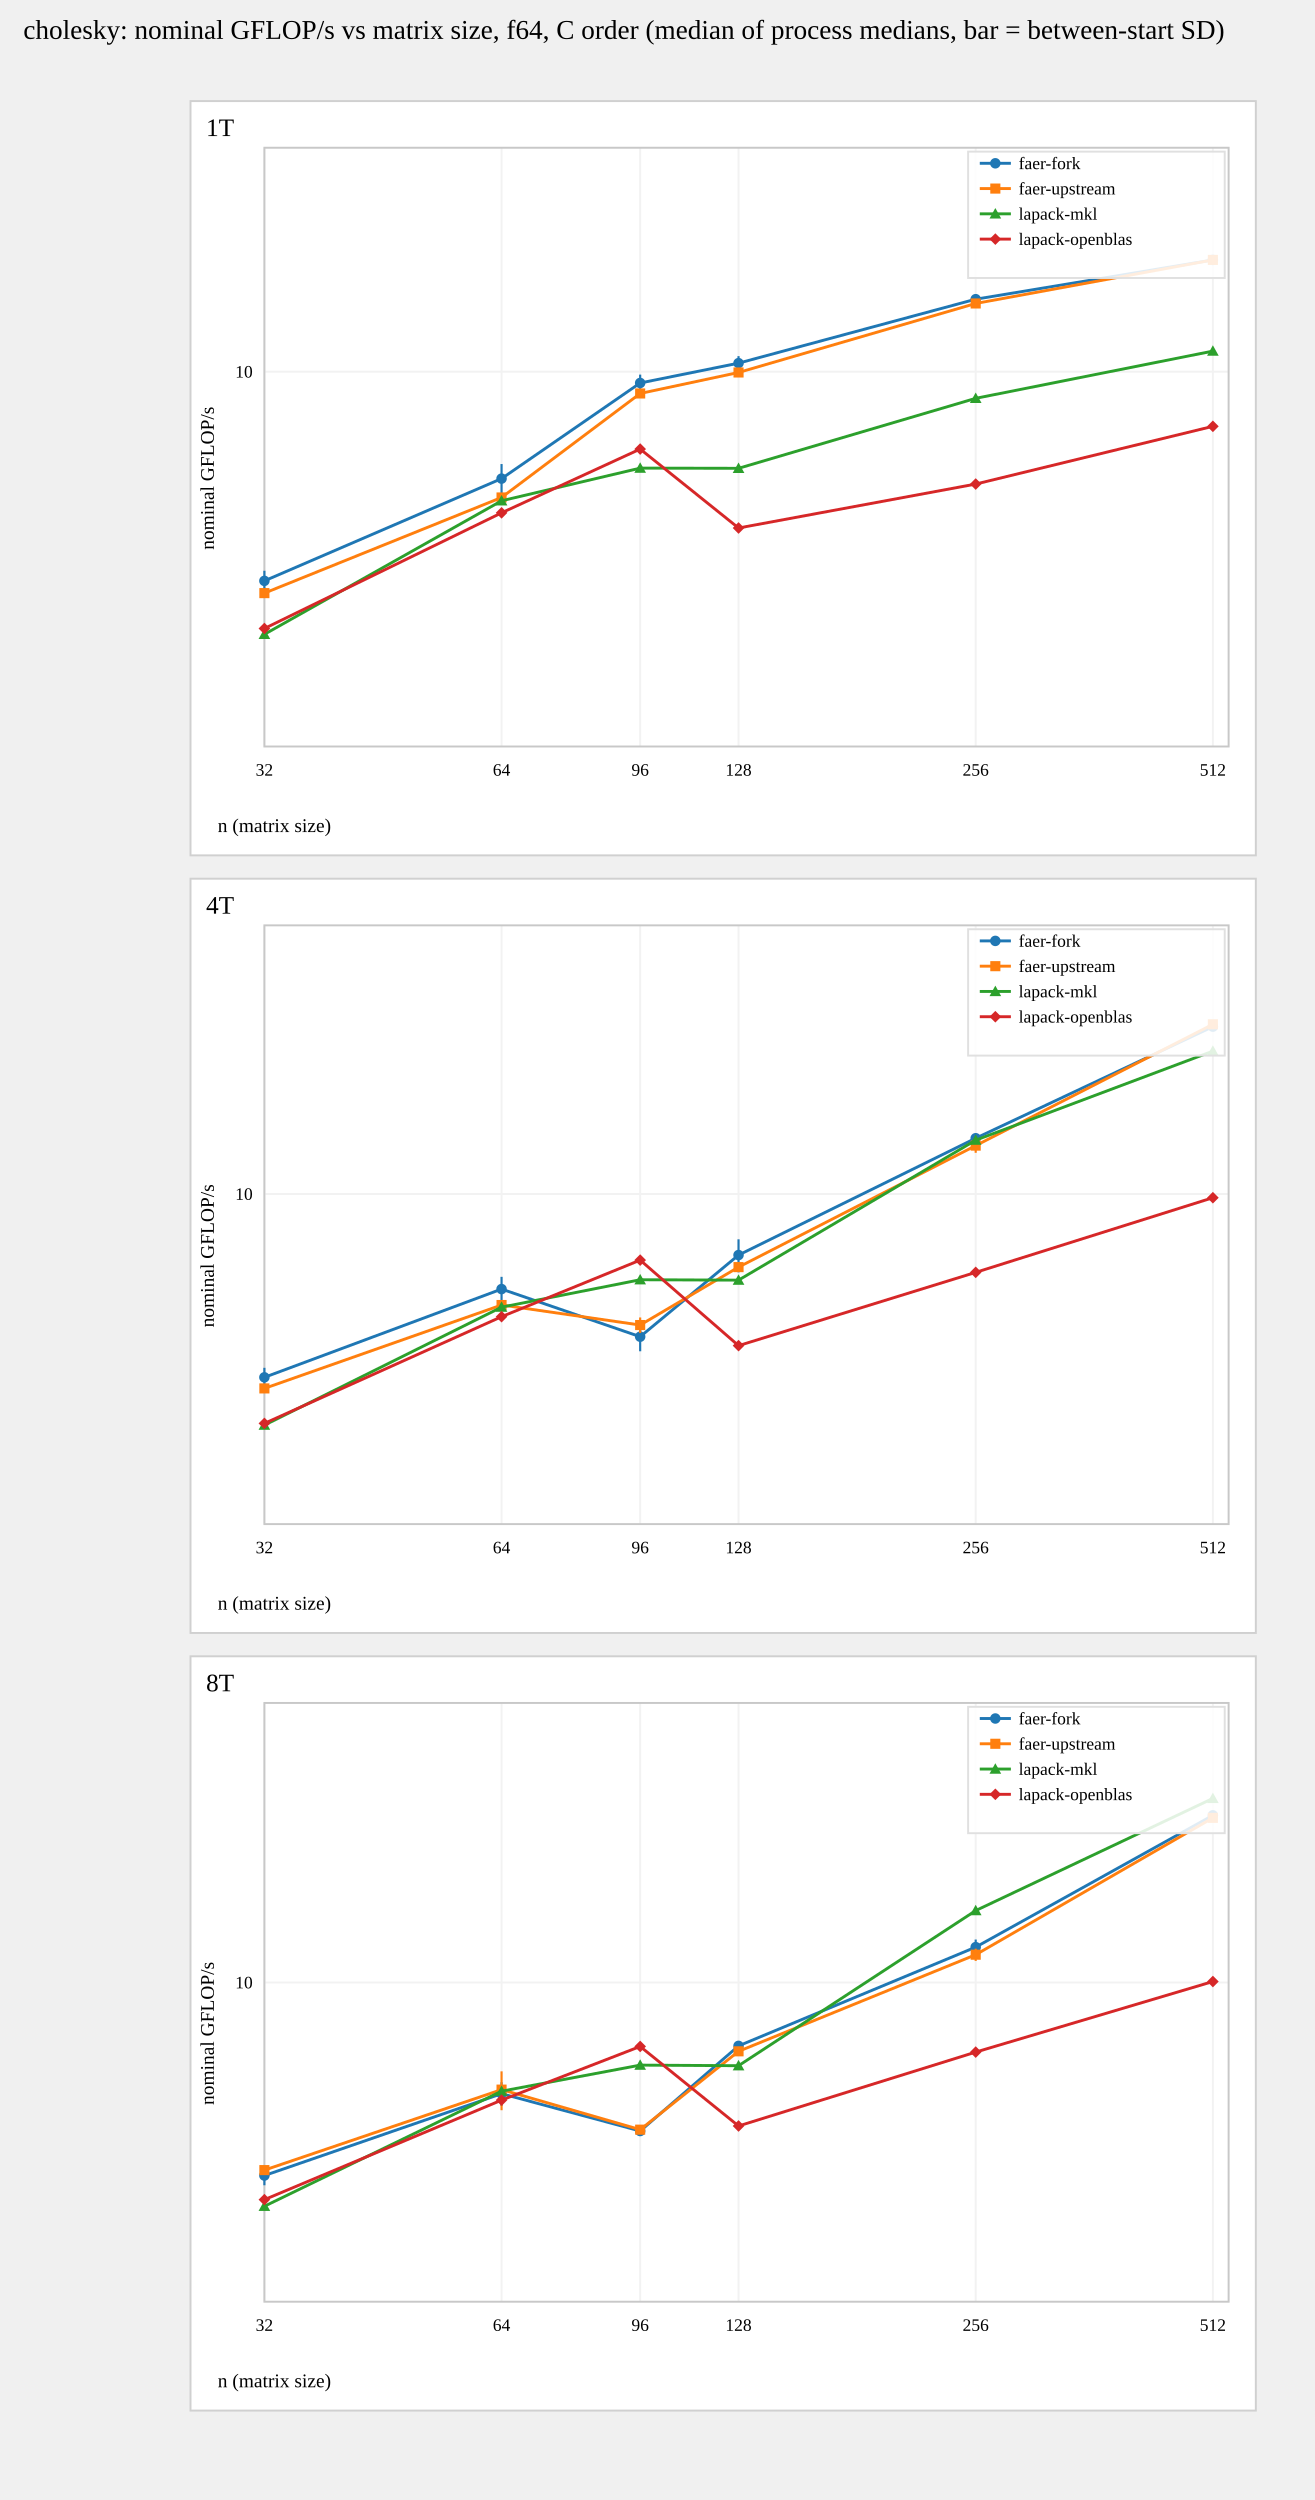
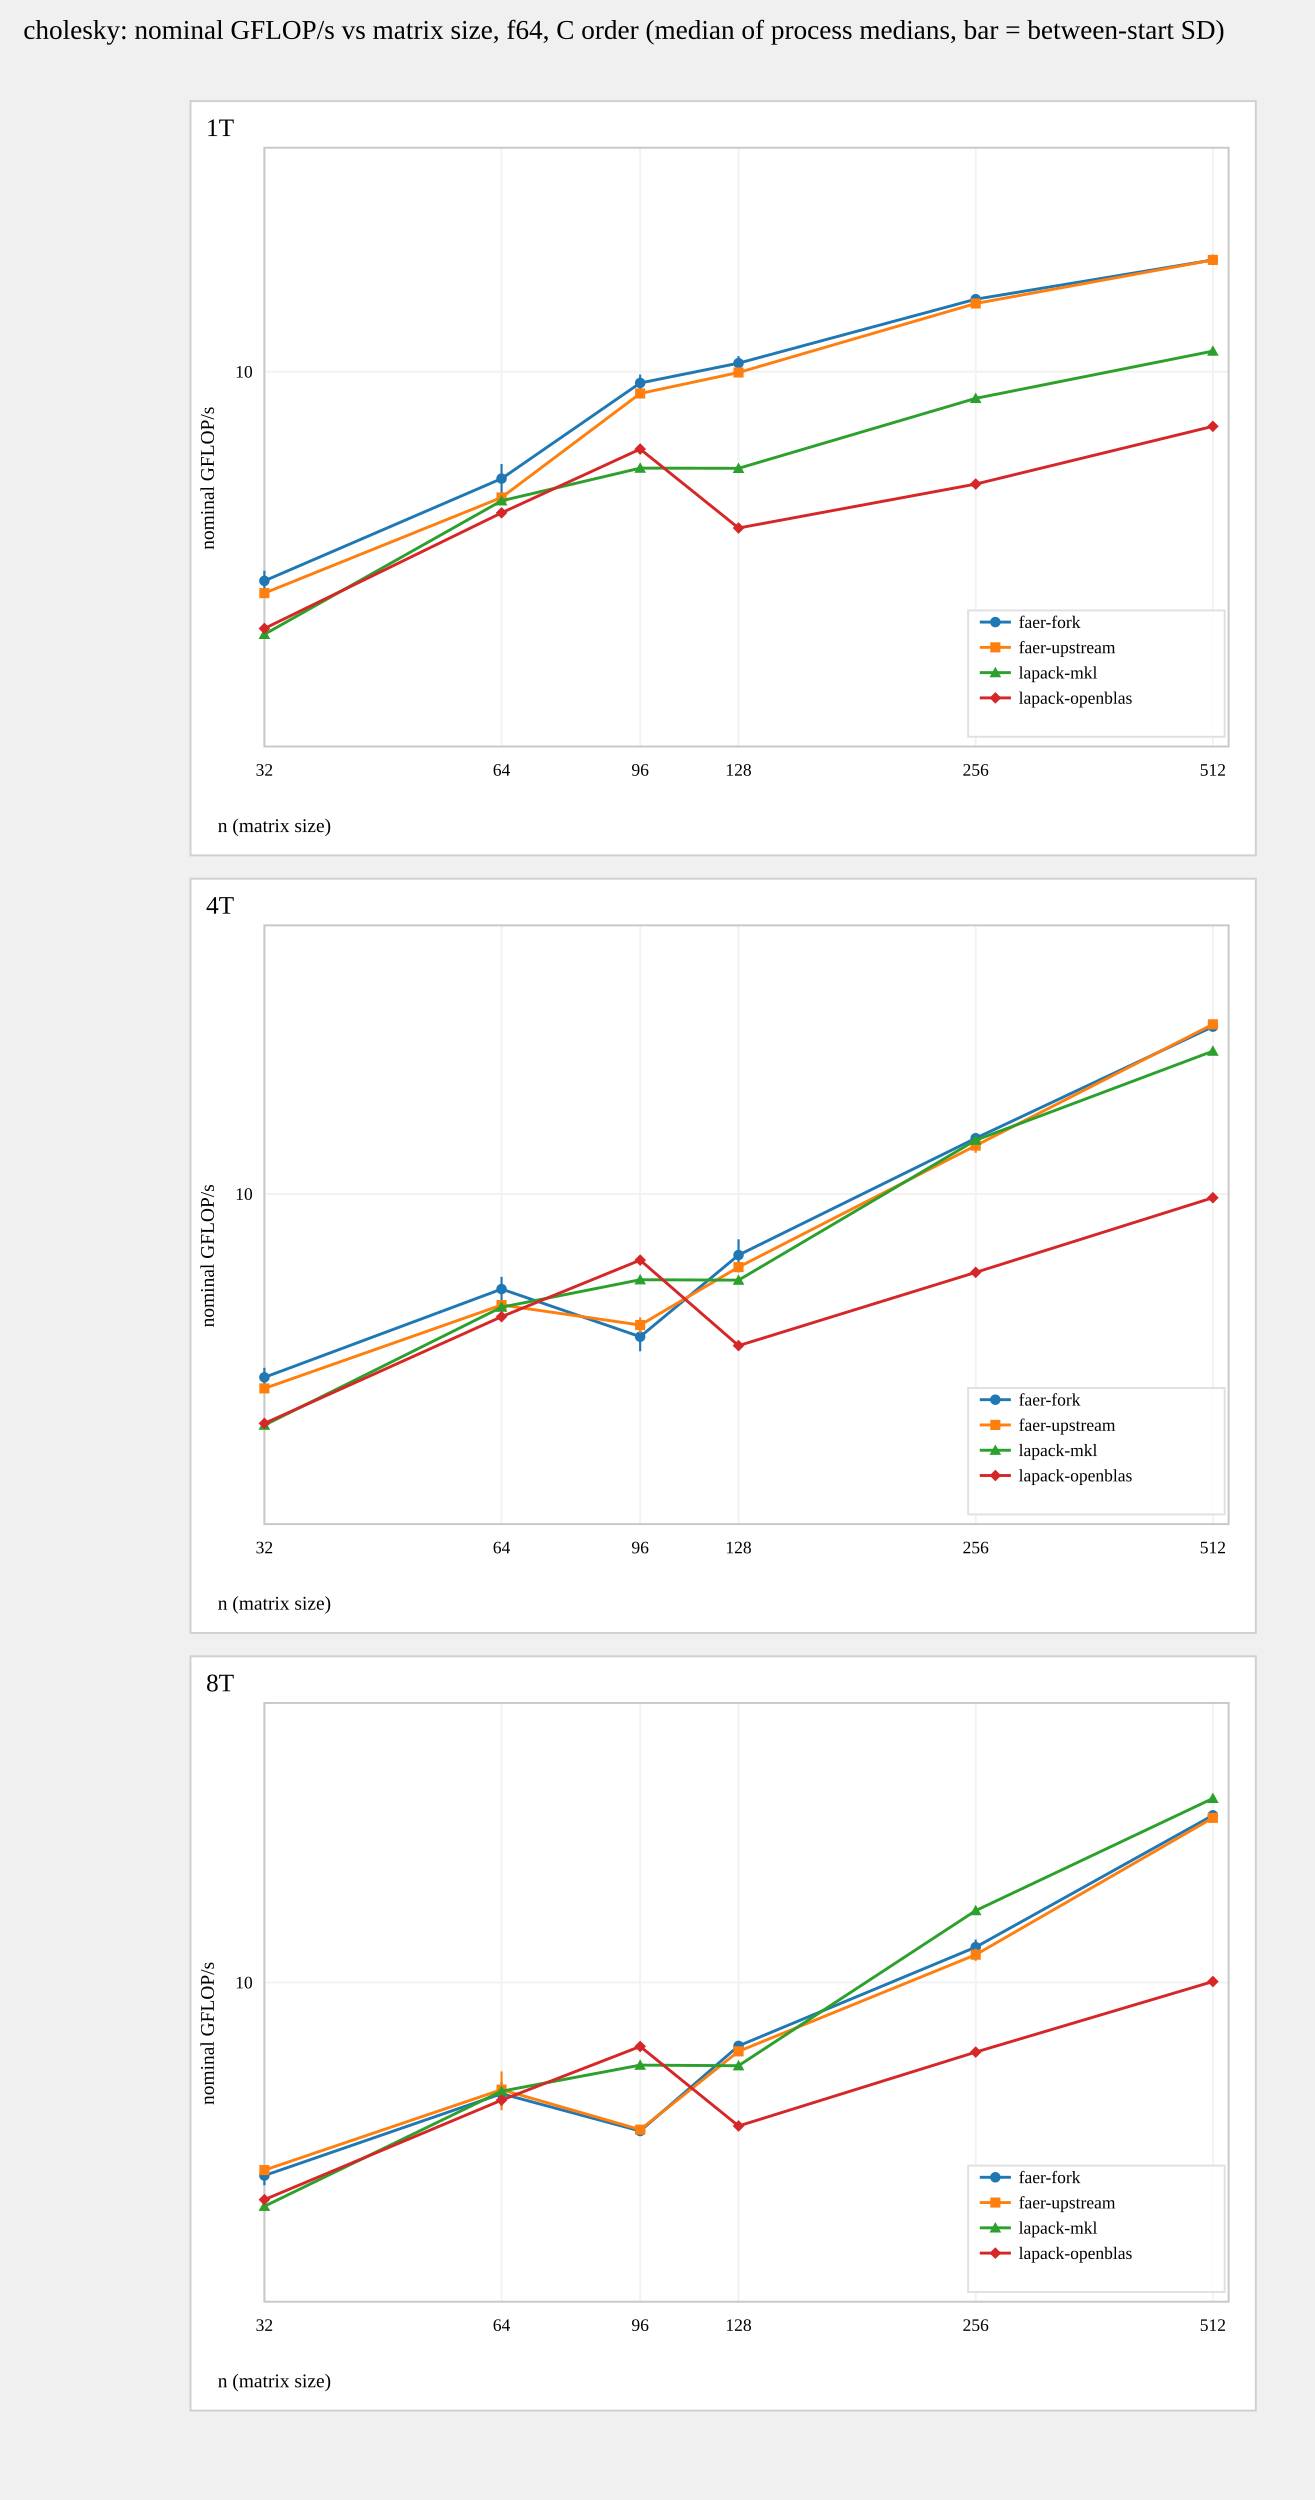
<svg xmlns="http://www.w3.org/2000/svg" width="676" height="1286" viewBox="0 0 676 1286">
  <text x="12.0" y="20.0" font-size="14" text-anchor="start">cholesky: nominal GFLOP/s vs matrix size, f64, C order (median of process medians, bar = between-start SD)</text>
  <g>
    <rect x="98" y="52" width="548" height="388" fill="#ffffff" stroke="#d0d0d0" />
    <text x="106.0" y="70.0" font-size="13" text-anchor="start">1T</text>
    <line x1="136.0" y1="76" x2="136.0" y2="384" stroke="#f2f2f2" />
    <text x="136.0" y="399.0" font-size="9" text-anchor="middle">32</text>
    <line x1="258.0" y1="76" x2="258.0" y2="384" stroke="#f2f2f2" />
    <text x="258.0" y="399.0" font-size="9" text-anchor="middle">64</text>
    <line x1="329.3" y1="76" x2="329.3" y2="384" stroke="#f2f2f2" />
    <text x="329.3" y="399.0" font-size="9" text-anchor="middle">96</text>
    <line x1="379.9" y1="76" x2="379.9" y2="384" stroke="#f2f2f2" />
    <text x="379.9" y="399.0" font-size="9" text-anchor="middle">128</text>
    <line x1="501.9" y1="76" x2="501.9" y2="384" stroke="#f2f2f2" />
    <text x="501.9" y="399.0" font-size="9" text-anchor="middle">256</text>
    <line x1="623.9" y1="76" x2="623.9" y2="384" stroke="#f2f2f2" />
    <text x="623.9" y="399.0" font-size="9" text-anchor="middle">512</text>
    <line x1="136" y1="191.2" x2="632" y2="191.2" stroke="#f2f2f2" />
    <text x="130.0" y="194.2" font-size="9" text-anchor="end">10</text>
    <rect x="136" y="76" width="496" height="308" fill="none" stroke="#c8c8c8" />
    <text x="112.0" y="428.0" font-size="10" text-anchor="start">n (matrix size)</text>
    <text x="110.0" y="246.0" font-size="10" text-anchor="middle" transform="rotate(-90 110.0 246.0)">nominal GFLOP/s</text>
    <polyline points="136.0,298.8 258.0,246.2 329.3,197.0 379.9,186.8 501.9,153.9 623.9,133.7" fill="none" stroke="#1f77b4" stroke-width="1.5" />
    <line x1="136.0" y1="304.3" x2="136.0" y2="293.6" stroke="#1f77b4" stroke-width="1.1" />
    <circle cx="136.0" cy="298.8" r="2.7" fill="#1f77b4" />
    <line x1="258.0" y1="254.3" x2="258.0" y2="238.7" stroke="#1f77b4" stroke-width="1.1" />
    <circle cx="258.0" cy="246.2" r="2.7" fill="#1f77b4" />
    <line x1="329.3" y1="201.5" x2="329.3" y2="192.7" stroke="#1f77b4" stroke-width="1.1" />
    <circle cx="329.3" cy="197.0" r="2.7" fill="#1f77b4" />
    <line x1="379.9" y1="190.6" x2="379.9" y2="183.2" stroke="#1f77b4" stroke-width="1.1" />
    <circle cx="379.9" cy="186.8" r="2.7" fill="#1f77b4" />
    <line x1="501.9" y1="154.5" x2="501.9" y2="153.4" stroke="#1f77b4" stroke-width="1.1" />
    <circle cx="501.9" cy="153.9" r="2.7" fill="#1f77b4" />
    <line x1="623.9" y1="135.6" x2="623.9" y2="131.8" stroke="#1f77b4" stroke-width="1.1" />
    <circle cx="623.9" cy="133.7" r="2.7" fill="#1f77b4" />
    <polyline points="136.0,305.1 258.0,255.9 329.3,202.4 379.9,191.6 501.9,156.1 623.9,133.7" fill="none" stroke="#ff7f0e" stroke-width="1.5" />
    <line x1="136.0" y1="305.6" x2="136.0" y2="304.7" stroke="#ff7f0e" stroke-width="1.1" />
    <rect x="133.4" y="302.5" width="5.2" height="5.2" fill="#ff7f0e" />
    <line x1="258.0" y1="256.0" x2="258.0" y2="255.8" stroke="#ff7f0e" stroke-width="1.1" />
    <rect x="255.4" y="253.3" width="5.2" height="5.2" fill="#ff7f0e" />
    <line x1="329.3" y1="202.9" x2="329.3" y2="201.9" stroke="#ff7f0e" stroke-width="1.1" />
    <rect x="326.7" y="199.8" width="5.2" height="5.2" fill="#ff7f0e" />
    <line x1="379.9" y1="192.2" x2="379.9" y2="191.0" stroke="#ff7f0e" stroke-width="1.1" />
    <rect x="377.3" y="189.0" width="5.2" height="5.2" fill="#ff7f0e" />
    <line x1="501.9" y1="156.6" x2="501.9" y2="155.6" stroke="#ff7f0e" stroke-width="1.1" />
    <rect x="499.3" y="153.5" width="5.2" height="5.2" fill="#ff7f0e" />
    <line x1="623.9" y1="135.4" x2="623.9" y2="132.0" stroke="#ff7f0e" stroke-width="1.1" />
    <rect x="621.3" y="131.1" width="5.2" height="5.2" fill="#ff7f0e" />
    <polyline points="136.0,326.3 258.0,257.6 329.3,240.8 379.9,240.9 501.9,204.9 623.9,180.6" fill="none" stroke="#2ca02c" stroke-width="1.5" />
    <line x1="136.0" y1="327.8" x2="136.0" y2="324.9" stroke="#2ca02c" stroke-width="1.1" />
    <polygon points="136.0,323.3 133.0,328.7 139.0,328.7" fill="#2ca02c" />
    <line x1="258.0" y1="257.9" x2="258.0" y2="257.3" stroke="#2ca02c" stroke-width="1.1" />
    <polygon points="258.0,254.6 255.0,260.0 261.0,260.0" fill="#2ca02c" />
    <line x1="329.3" y1="240.9" x2="329.3" y2="240.8" stroke="#2ca02c" stroke-width="1.1" />
    <polygon points="329.3,237.8 326.3,243.2 332.3,243.2" fill="#2ca02c" />
    <line x1="379.9" y1="242.3" x2="379.9" y2="239.5" stroke="#2ca02c" stroke-width="1.1" />
    <polygon points="379.9,237.9 376.9,243.3 382.9,243.3" fill="#2ca02c" />
    <line x1="501.9" y1="205.2" x2="501.9" y2="204.6" stroke="#2ca02c" stroke-width="1.1" />
    <polygon points="501.9,201.9 498.9,207.3 504.9,207.3" fill="#2ca02c" />
    <line x1="623.9" y1="180.8" x2="623.9" y2="180.5" stroke="#2ca02c" stroke-width="1.1" />
    <polygon points="623.9,177.6 620.9,183.0 626.9,183.0" fill="#2ca02c" />
    <polyline points="136.0,323.3 258.0,263.8 329.3,231.0 379.9,271.6 501.9,249.0 623.9,219.3" fill="none" stroke="#d62728" stroke-width="1.5" />
    <line x1="136.0" y1="324.5" x2="136.0" y2="322.1" stroke="#d62728" stroke-width="1.1" />
    <polygon points="136.0,320.3 133.0,323.3 136.0,326.3 139.0,323.3" fill="#d62728" />
    <line x1="258.0" y1="264.6" x2="258.0" y2="263.0" stroke="#d62728" stroke-width="1.1" />
    <polygon points="258.0,260.8 255.0,263.8 258.0,266.8 261.0,263.8" fill="#d62728" />
    <line x1="329.3" y1="231.9" x2="329.3" y2="230.1" stroke="#d62728" stroke-width="1.1" />
    <polygon points="329.3,228.0 326.3,231.0 329.3,234.0 332.3,231.0" fill="#d62728" />
    <line x1="379.9" y1="272.2" x2="379.9" y2="271.0" stroke="#d62728" stroke-width="1.1" />
    <polygon points="379.9,268.6 376.9,271.6 379.9,274.6 382.9,271.6" fill="#d62728" />
    <line x1="501.9" y1="249.1" x2="501.9" y2="248.8" stroke="#d62728" stroke-width="1.1" />
    <polygon points="501.9,246.0 498.9,249.0 501.9,252.0 504.9,249.0" fill="#d62728" />
    <line x1="623.9" y1="219.6" x2="623.9" y2="218.9" stroke="#d62728" stroke-width="1.1" />
    <polygon points="623.9,216.3 620.9,219.3 623.9,222.3 626.9,219.3" fill="#d62728" />
-     <rect x="498" y="78" width="132" height="65" fill="#ffffff" fill-opacity="0.86" stroke="#e0e0e0" />
-     <line x1="504" y1="84" x2="520" y2="84" stroke="#1f77b4" stroke-width="1.5" />
-     <circle cx="512.0" cy="84.0" r="2.7" fill="#1f77b4" />
-     <text x="524.0" y="87.0" font-size="9" text-anchor="start">faer-fork</text>
-     <line x1="504" y1="97" x2="520" y2="97" stroke="#ff7f0e" stroke-width="1.5" />
-     <rect x="509.4" y="94.4" width="5.2" height="5.2" fill="#ff7f0e" />
-     <text x="524.0" y="100.0" font-size="9" text-anchor="start">faer-upstream</text>
-     <line x1="504" y1="110" x2="520" y2="110" stroke="#2ca02c" stroke-width="1.5" />
-     <polygon points="512.0,107.0 509.0,112.4 515.0,112.4" fill="#2ca02c" />
-     <text x="524.0" y="113.0" font-size="9" text-anchor="start">lapack-mkl</text>
-     <line x1="504" y1="123" x2="520" y2="123" stroke="#d62728" stroke-width="1.5" />
-     <polygon points="512.0,120.0 509.0,123.0 512.0,126.0 515.0,123.0" fill="#d62728" />
-     <text x="524.0" y="126.0" font-size="9" text-anchor="start">lapack-openblas</text>
+     <rect x="498" y="314" width="132" height="65" fill="#ffffff" fill-opacity="0.86" stroke="#e0e0e0" />
+     <line x1="504" y1="320" x2="520" y2="320" stroke="#1f77b4" stroke-width="1.5" />
+     <circle cx="512.0" cy="320.0" r="2.7" fill="#1f77b4" />
+     <text x="524.0" y="323.0" font-size="9" text-anchor="start">faer-fork</text>
+     <line x1="504" y1="333" x2="520" y2="333" stroke="#ff7f0e" stroke-width="1.5" />
+     <rect x="509.4" y="330.4" width="5.2" height="5.2" fill="#ff7f0e" />
+     <text x="524.0" y="336.0" font-size="9" text-anchor="start">faer-upstream</text>
+     <line x1="504" y1="346" x2="520" y2="346" stroke="#2ca02c" stroke-width="1.5" />
+     <polygon points="512.0,343.0 509.0,348.4 515.0,348.4" fill="#2ca02c" />
+     <text x="524.0" y="349.0" font-size="9" text-anchor="start">lapack-mkl</text>
+     <line x1="504" y1="359" x2="520" y2="359" stroke="#d62728" stroke-width="1.5" />
+     <polygon points="512.0,356.0 509.0,359.0 512.0,362.0 515.0,359.0" fill="#d62728" />
+     <text x="524.0" y="362.0" font-size="9" text-anchor="start">lapack-openblas</text>
  </g>
  <g>
    <rect x="98" y="452" width="548" height="388" fill="#ffffff" stroke="#d0d0d0" />
    <text x="106.0" y="470.0" font-size="13" text-anchor="start">4T</text>
    <line x1="136.0" y1="476" x2="136.0" y2="784" stroke="#f2f2f2" />
    <text x="136.0" y="799.0" font-size="9" text-anchor="middle">32</text>
    <line x1="258.0" y1="476" x2="258.0" y2="784" stroke="#f2f2f2" />
    <text x="258.0" y="799.0" font-size="9" text-anchor="middle">64</text>
    <line x1="329.3" y1="476" x2="329.3" y2="784" stroke="#f2f2f2" />
    <text x="329.3" y="799.0" font-size="9" text-anchor="middle">96</text>
    <line x1="379.9" y1="476" x2="379.9" y2="784" stroke="#f2f2f2" />
    <text x="379.9" y="799.0" font-size="9" text-anchor="middle">128</text>
    <line x1="501.9" y1="476" x2="501.9" y2="784" stroke="#f2f2f2" />
    <text x="501.9" y="799.0" font-size="9" text-anchor="middle">256</text>
    <line x1="623.9" y1="476" x2="623.9" y2="784" stroke="#f2f2f2" />
    <text x="623.9" y="799.0" font-size="9" text-anchor="middle">512</text>
    <line x1="136" y1="614.2" x2="632" y2="614.2" stroke="#f2f2f2" />
    <text x="130.0" y="617.2" font-size="9" text-anchor="end">10</text>
    <rect x="136" y="476" width="496" height="308" fill="none" stroke="#c8c8c8" />
    <text x="112.0" y="828.0" font-size="10" text-anchor="start">n (matrix size)</text>
    <text x="110.0" y="646.0" font-size="10" text-anchor="middle" transform="rotate(-90 110.0 646.0)">nominal GFLOP/s</text>
    <polyline points="136.0,708.5 258.0,663.1 329.3,687.6 379.9,645.6 501.9,585.5 623.9,528.1" fill="none" stroke="#1f77b4" stroke-width="1.5" />
    <line x1="136.0" y1="713.7" x2="136.0" y2="703.6" stroke="#1f77b4" stroke-width="1.1" />
    <circle cx="136.0" cy="708.5" r="2.7" fill="#1f77b4" />
    <line x1="258.0" y1="669.9" x2="258.0" y2="656.8" stroke="#1f77b4" stroke-width="1.1" />
    <circle cx="258.0" cy="663.1" r="2.7" fill="#1f77b4" />
    <line x1="329.3" y1="695.1" x2="329.3" y2="680.6" stroke="#1f77b4" stroke-width="1.1" />
    <circle cx="329.3" cy="687.6" r="2.7" fill="#1f77b4" />
    <line x1="379.9" y1="654.5" x2="379.9" y2="637.5" stroke="#1f77b4" stroke-width="1.1" />
    <circle cx="379.9" cy="645.6" r="2.7" fill="#1f77b4" />
    <line x1="501.9" y1="587.3" x2="501.9" y2="583.9" stroke="#1f77b4" stroke-width="1.1" />
    <circle cx="501.9" cy="585.5" r="2.7" fill="#1f77b4" />
    <line x1="623.9" y1="529.4" x2="623.9" y2="526.9" stroke="#1f77b4" stroke-width="1.1" />
    <circle cx="623.9" cy="528.1" r="2.7" fill="#1f77b4" />
    <polyline points="136.0,714.2 258.0,671.3 329.3,681.6 379.9,651.8 501.9,589.3 623.9,526.9" fill="none" stroke="#ff7f0e" stroke-width="1.5" />
    <line x1="136.0" y1="714.9" x2="136.0" y2="713.4" stroke="#ff7f0e" stroke-width="1.1" />
    <rect x="133.4" y="711.6" width="5.2" height="5.2" fill="#ff7f0e" />
    <line x1="258.0" y1="671.6" x2="258.0" y2="671.0" stroke="#ff7f0e" stroke-width="1.1" />
    <rect x="255.4" y="668.7" width="5.2" height="5.2" fill="#ff7f0e" />
    <line x1="329.3" y1="685.7" x2="329.3" y2="677.7" stroke="#ff7f0e" stroke-width="1.1" />
    <rect x="326.7" y="679.0" width="5.2" height="5.2" fill="#ff7f0e" />
    <line x1="379.9" y1="653.3" x2="379.9" y2="650.3" stroke="#ff7f0e" stroke-width="1.1" />
    <rect x="377.3" y="649.2" width="5.2" height="5.2" fill="#ff7f0e" />
    <line x1="501.9" y1="593.0" x2="501.9" y2="585.7" stroke="#ff7f0e" stroke-width="1.1" />
    <rect x="499.3" y="586.7" width="5.2" height="5.2" fill="#ff7f0e" />
    <line x1="623.9" y1="527.4" x2="623.9" y2="526.3" stroke="#ff7f0e" stroke-width="1.1" />
    <rect x="621.3" y="524.3" width="5.2" height="5.2" fill="#ff7f0e" />
    <polyline points="136.0,733.1 258.0,672.4 329.3,658.3 379.9,658.5 501.9,586.5 623.9,540.7" fill="none" stroke="#2ca02c" stroke-width="1.5" />
    <line x1="136.0" y1="733.3" x2="136.0" y2="732.9" stroke="#2ca02c" stroke-width="1.1" />
    <polygon points="136.0,730.1 133.0,735.5 139.0,735.5" fill="#2ca02c" />
    <line x1="258.0" y1="672.9" x2="258.0" y2="672.0" stroke="#2ca02c" stroke-width="1.1" />
    <polygon points="258.0,669.4 255.0,674.8 261.0,674.8" fill="#2ca02c" />
    <line x1="329.3" y1="658.5" x2="329.3" y2="658.0" stroke="#2ca02c" stroke-width="1.1" />
    <polygon points="329.3,655.3 326.3,660.7 332.3,660.7" fill="#2ca02c" />
    <line x1="379.9" y1="659.2" x2="379.9" y2="657.9" stroke="#2ca02c" stroke-width="1.1" />
    <polygon points="379.9,655.5 376.9,660.9 382.9,660.9" fill="#2ca02c" />
    <line x1="501.9" y1="586.7" x2="501.9" y2="586.3" stroke="#2ca02c" stroke-width="1.1" />
    <polygon points="501.9,583.5 498.9,588.9 504.9,588.9" fill="#2ca02c" />
    <line x1="623.9" y1="541.7" x2="623.9" y2="539.7" stroke="#2ca02c" stroke-width="1.1" />
    <polygon points="623.9,537.7 620.9,543.1 626.9,543.1" fill="#2ca02c" />
    <polyline points="136.0,732.2 258.0,677.3 329.3,648.2 379.9,692.2 501.9,654.5 623.9,616.1" fill="none" stroke="#d62728" stroke-width="1.5" />
    <line x1="136.0" y1="732.6" x2="136.0" y2="731.7" stroke="#d62728" stroke-width="1.1" />
    <polygon points="136.0,729.2 133.0,732.2 136.0,735.2 139.0,732.2" fill="#d62728" />
    <line x1="258.0" y1="678.7" x2="258.0" y2="675.9" stroke="#d62728" stroke-width="1.1" />
    <polygon points="258.0,674.3 255.0,677.3 258.0,680.3 261.0,677.3" fill="#d62728" />
    <line x1="329.3" y1="648.6" x2="329.3" y2="647.7" stroke="#d62728" stroke-width="1.1" />
    <polygon points="329.3,645.2 326.3,648.2 329.3,651.2 332.3,648.2" fill="#d62728" />
    <line x1="379.9" y1="693.1" x2="379.9" y2="691.3" stroke="#d62728" stroke-width="1.1" />
    <polygon points="379.9,689.2 376.9,692.2 379.9,695.2 382.9,692.2" fill="#d62728" />
    <line x1="501.9" y1="654.7" x2="501.9" y2="654.2" stroke="#d62728" stroke-width="1.1" />
    <polygon points="501.9,651.5 498.9,654.5 501.9,657.5 504.9,654.5" fill="#d62728" />
    <line x1="623.9" y1="616.2" x2="623.9" y2="616.1" stroke="#d62728" stroke-width="1.1" />
    <polygon points="623.9,613.1 620.9,616.1 623.9,619.1 626.9,616.1" fill="#d62728" />
-     <rect x="498" y="478" width="132" height="65" fill="#ffffff" fill-opacity="0.86" stroke="#e0e0e0" />
-     <line x1="504" y1="484" x2="520" y2="484" stroke="#1f77b4" stroke-width="1.5" />
-     <circle cx="512.0" cy="484.0" r="2.7" fill="#1f77b4" />
-     <text x="524.0" y="487.0" font-size="9" text-anchor="start">faer-fork</text>
-     <line x1="504" y1="497" x2="520" y2="497" stroke="#ff7f0e" stroke-width="1.5" />
-     <rect x="509.4" y="494.4" width="5.2" height="5.2" fill="#ff7f0e" />
-     <text x="524.0" y="500.0" font-size="9" text-anchor="start">faer-upstream</text>
-     <line x1="504" y1="510" x2="520" y2="510" stroke="#2ca02c" stroke-width="1.5" />
-     <polygon points="512.0,507.0 509.0,512.4 515.0,512.4" fill="#2ca02c" />
-     <text x="524.0" y="513.0" font-size="9" text-anchor="start">lapack-mkl</text>
-     <line x1="504" y1="523" x2="520" y2="523" stroke="#d62728" stroke-width="1.5" />
-     <polygon points="512.0,520.0 509.0,523.0 512.0,526.0 515.0,523.0" fill="#d62728" />
-     <text x="524.0" y="526.0" font-size="9" text-anchor="start">lapack-openblas</text>
+     <rect x="498" y="714" width="132" height="65" fill="#ffffff" fill-opacity="0.86" stroke="#e0e0e0" />
+     <line x1="504" y1="720" x2="520" y2="720" stroke="#1f77b4" stroke-width="1.5" />
+     <circle cx="512.0" cy="720.0" r="2.7" fill="#1f77b4" />
+     <text x="524.0" y="723.0" font-size="9" text-anchor="start">faer-fork</text>
+     <line x1="504" y1="733" x2="520" y2="733" stroke="#ff7f0e" stroke-width="1.5" />
+     <rect x="509.4" y="730.4" width="5.2" height="5.2" fill="#ff7f0e" />
+     <text x="524.0" y="736.0" font-size="9" text-anchor="start">faer-upstream</text>
+     <line x1="504" y1="746" x2="520" y2="746" stroke="#2ca02c" stroke-width="1.5" />
+     <polygon points="512.0,743.0 509.0,748.4 515.0,748.4" fill="#2ca02c" />
+     <text x="524.0" y="749.0" font-size="9" text-anchor="start">lapack-mkl</text>
+     <line x1="504" y1="759" x2="520" y2="759" stroke="#d62728" stroke-width="1.5" />
+     <polygon points="512.0,756.0 509.0,759.0 512.0,762.0 515.0,759.0" fill="#d62728" />
+     <text x="524.0" y="762.0" font-size="9" text-anchor="start">lapack-openblas</text>
  </g>
  <g>
    <rect x="98" y="852" width="548" height="388" fill="#ffffff" stroke="#d0d0d0" />
    <text x="106.0" y="870.0" font-size="13" text-anchor="start">8T</text>
    <line x1="136.0" y1="876" x2="136.0" y2="1184" stroke="#f2f2f2" />
    <text x="136.0" y="1199.0" font-size="9" text-anchor="middle">32</text>
    <line x1="258.0" y1="876" x2="258.0" y2="1184" stroke="#f2f2f2" />
    <text x="258.0" y="1199.0" font-size="9" text-anchor="middle">64</text>
    <line x1="329.3" y1="876" x2="329.3" y2="1184" stroke="#f2f2f2" />
    <text x="329.3" y="1199.0" font-size="9" text-anchor="middle">96</text>
    <line x1="379.9" y1="876" x2="379.9" y2="1184" stroke="#f2f2f2" />
    <text x="379.9" y="1199.0" font-size="9" text-anchor="middle">128</text>
    <line x1="501.9" y1="876" x2="501.9" y2="1184" stroke="#f2f2f2" />
    <text x="501.9" y="1199.0" font-size="9" text-anchor="middle">256</text>
    <line x1="623.9" y1="876" x2="623.9" y2="1184" stroke="#f2f2f2" />
    <text x="623.9" y="1199.0" font-size="9" text-anchor="middle">512</text>
    <line x1="136" y1="1019.8" x2="632" y2="1019.8" stroke="#f2f2f2" />
    <text x="130.0" y="1022.8" font-size="9" text-anchor="end">10</text>
    <rect x="136" y="876" width="496" height="308" fill="none" stroke="#c8c8c8" />
    <text x="112.0" y="1228.0" font-size="10" text-anchor="start">n (matrix size)</text>
    <text x="110.0" y="1046.0" font-size="10" text-anchor="middle" transform="rotate(-90 110.0 1046.0)">nominal GFLOP/s</text>
    <polyline points="136.0,1119.1 258.0,1077.0 329.3,1096.2 379.9,1052.4 501.9,1001.6 623.9,933.8" fill="none" stroke="#1f77b4" stroke-width="1.5" />
    <line x1="136.0" y1="1124.1" x2="136.0" y2="1114.4" stroke="#1f77b4" stroke-width="1.1" />
    <circle cx="136.0" cy="1119.1" r="2.7" fill="#1f77b4" />
    <line x1="258.0" y1="1083.3" x2="258.0" y2="1071.1" stroke="#1f77b4" stroke-width="1.1" />
    <circle cx="258.0" cy="1077.0" r="2.7" fill="#1f77b4" />
    <line x1="329.3" y1="1098.6" x2="329.3" y2="1093.8" stroke="#1f77b4" stroke-width="1.1" />
    <circle cx="329.3" cy="1096.2" r="2.7" fill="#1f77b4" />
    <line x1="379.9" y1="1054.2" x2="379.9" y2="1050.7" stroke="#1f77b4" stroke-width="1.1" />
    <circle cx="379.9" cy="1052.4" r="2.7" fill="#1f77b4" />
    <line x1="501.9" y1="1005.6" x2="501.9" y2="997.7" stroke="#1f77b4" stroke-width="1.1" />
    <circle cx="501.9" cy="1001.6" r="2.7" fill="#1f77b4" />
    <line x1="623.9" y1="935.0" x2="623.9" y2="932.6" stroke="#1f77b4" stroke-width="1.1" />
    <circle cx="623.9" cy="933.8" r="2.7" fill="#1f77b4" />
    <polyline points="136.0,1116.3 258.0,1074.9 329.3,1095.5 379.9,1055.2 501.9,1005.5 623.9,935.1" fill="none" stroke="#ff7f0e" stroke-width="1.5" />
    <line x1="136.0" y1="1116.6" x2="136.0" y2="1116.1" stroke="#ff7f0e" stroke-width="1.1" />
    <rect x="133.4" y="1113.7" width="5.2" height="5.2" fill="#ff7f0e" />
    <line x1="258.0" y1="1085.5" x2="258.0" y2="1065.5" stroke="#ff7f0e" stroke-width="1.1" />
    <rect x="255.4" y="1072.3" width="5.2" height="5.2" fill="#ff7f0e" />
    <line x1="329.3" y1="1095.9" x2="329.3" y2="1095.1" stroke="#ff7f0e" stroke-width="1.1" />
    <rect x="326.7" y="1092.9" width="5.2" height="5.2" fill="#ff7f0e" />
    <line x1="379.9" y1="1055.7" x2="379.9" y2="1054.6" stroke="#ff7f0e" stroke-width="1.1" />
    <rect x="377.3" y="1052.6" width="5.2" height="5.2" fill="#ff7f0e" />
    <line x1="501.9" y1="1008.7" x2="501.9" y2="1002.4" stroke="#ff7f0e" stroke-width="1.1" />
    <rect x="499.3" y="1002.9" width="5.2" height="5.2" fill="#ff7f0e" />
    <line x1="623.9" y1="936.3" x2="623.9" y2="933.9" stroke="#ff7f0e" stroke-width="1.1" />
    <rect x="621.3" y="932.5" width="5.2" height="5.2" fill="#ff7f0e" />
    <polyline points="136.0,1134.9 258.0,1075.7 329.3,1062.3 379.9,1062.6 501.9,982.8 623.9,925.1" fill="none" stroke="#2ca02c" stroke-width="1.5" />
    <line x1="136.0" y1="1136.2" x2="136.0" y2="1133.6" stroke="#2ca02c" stroke-width="1.1" />
    <polygon points="136.0,1131.9 133.0,1137.3 139.0,1137.3" fill="#2ca02c" />
    <line x1="258.0" y1="1076.0" x2="258.0" y2="1075.5" stroke="#2ca02c" stroke-width="1.1" />
    <polygon points="258.0,1072.7 255.0,1078.1 261.0,1078.1" fill="#2ca02c" />
    <line x1="329.3" y1="1063.3" x2="329.3" y2="1061.4" stroke="#2ca02c" stroke-width="1.1" />
    <polygon points="329.3,1059.3 326.3,1064.7 332.3,1064.7" fill="#2ca02c" />
    <line x1="379.9" y1="1062.8" x2="379.9" y2="1062.3" stroke="#2ca02c" stroke-width="1.1" />
    <polygon points="379.9,1059.6 376.9,1065.0 382.9,1065.0" fill="#2ca02c" />
    <line x1="501.9" y1="984.0" x2="501.9" y2="981.7" stroke="#2ca02c" stroke-width="1.1" />
    <polygon points="501.9,979.8 498.9,985.2 504.9,985.2" fill="#2ca02c" />
    <line x1="623.9" y1="925.4" x2="623.9" y2="924.9" stroke="#2ca02c" stroke-width="1.1" />
    <polygon points="623.9,922.1 620.9,927.5 626.9,927.5" fill="#2ca02c" />
    <polyline points="136.0,1131.5 258.0,1080.3 329.3,1052.7 379.9,1093.6 501.9,1055.6 623.9,1019.3" fill="none" stroke="#d62728" stroke-width="1.5" />
    <line x1="136.0" y1="1133.1" x2="136.0" y2="1129.8" stroke="#d62728" stroke-width="1.1" />
    <polygon points="136.0,1128.5 133.0,1131.5 136.0,1134.5 139.0,1131.5" fill="#d62728" />
    <line x1="258.0" y1="1080.4" x2="258.0" y2="1080.3" stroke="#d62728" stroke-width="1.1" />
    <polygon points="258.0,1077.3 255.0,1080.3 258.0,1083.3 261.0,1080.3" fill="#d62728" />
    <line x1="329.3" y1="1053.9" x2="329.3" y2="1051.6" stroke="#d62728" stroke-width="1.1" />
    <polygon points="329.3,1049.7 326.3,1052.7 329.3,1055.7 332.3,1052.7" fill="#d62728" />
    <line x1="379.9" y1="1095.7" x2="379.9" y2="1091.5" stroke="#d62728" stroke-width="1.1" />
    <polygon points="379.9,1090.6 376.9,1093.6 379.9,1096.6 382.9,1093.6" fill="#d62728" />
    <line x1="501.9" y1="1055.9" x2="501.9" y2="1055.3" stroke="#d62728" stroke-width="1.1" />
    <polygon points="501.9,1052.6 498.9,1055.6 501.9,1058.6 504.9,1055.6" fill="#d62728" />
    <line x1="623.9" y1="1019.6" x2="623.9" y2="1019.0" stroke="#d62728" stroke-width="1.1" />
    <polygon points="623.9,1016.3 620.9,1019.3 623.9,1022.3 626.9,1019.3" fill="#d62728" />
-     <rect x="498" y="878" width="132" height="65" fill="#ffffff" fill-opacity="0.86" stroke="#e0e0e0" />
-     <line x1="504" y1="884" x2="520" y2="884" stroke="#1f77b4" stroke-width="1.5" />
-     <circle cx="512.0" cy="884.0" r="2.7" fill="#1f77b4" />
-     <text x="524.0" y="887.0" font-size="9" text-anchor="start">faer-fork</text>
-     <line x1="504" y1="897" x2="520" y2="897" stroke="#ff7f0e" stroke-width="1.5" />
-     <rect x="509.4" y="894.4" width="5.2" height="5.2" fill="#ff7f0e" />
-     <text x="524.0" y="900.0" font-size="9" text-anchor="start">faer-upstream</text>
-     <line x1="504" y1="910" x2="520" y2="910" stroke="#2ca02c" stroke-width="1.5" />
-     <polygon points="512.0,907.0 509.0,912.4 515.0,912.4" fill="#2ca02c" />
-     <text x="524.0" y="913.0" font-size="9" text-anchor="start">lapack-mkl</text>
-     <line x1="504" y1="923" x2="520" y2="923" stroke="#d62728" stroke-width="1.5" />
-     <polygon points="512.0,920.0 509.0,923.0 512.0,926.0 515.0,923.0" fill="#d62728" />
-     <text x="524.0" y="926.0" font-size="9" text-anchor="start">lapack-openblas</text>
+     <rect x="498" y="1114" width="132" height="65" fill="#ffffff" fill-opacity="0.86" stroke="#e0e0e0" />
+     <line x1="504" y1="1120" x2="520" y2="1120" stroke="#1f77b4" stroke-width="1.5" />
+     <circle cx="512.0" cy="1120.0" r="2.7" fill="#1f77b4" />
+     <text x="524.0" y="1123.0" font-size="9" text-anchor="start">faer-fork</text>
+     <line x1="504" y1="1133" x2="520" y2="1133" stroke="#ff7f0e" stroke-width="1.5" />
+     <rect x="509.4" y="1130.4" width="5.2" height="5.2" fill="#ff7f0e" />
+     <text x="524.0" y="1136.0" font-size="9" text-anchor="start">faer-upstream</text>
+     <line x1="504" y1="1146" x2="520" y2="1146" stroke="#2ca02c" stroke-width="1.5" />
+     <polygon points="512.0,1143.0 509.0,1148.4 515.0,1148.4" fill="#2ca02c" />
+     <text x="524.0" y="1149.0" font-size="9" text-anchor="start">lapack-mkl</text>
+     <line x1="504" y1="1159" x2="520" y2="1159" stroke="#d62728" stroke-width="1.5" />
+     <polygon points="512.0,1156.0 509.0,1159.0 512.0,1162.0 515.0,1159.0" fill="#d62728" />
+     <text x="524.0" y="1162.0" font-size="9" text-anchor="start">lapack-openblas</text>
  </g>
</svg>
